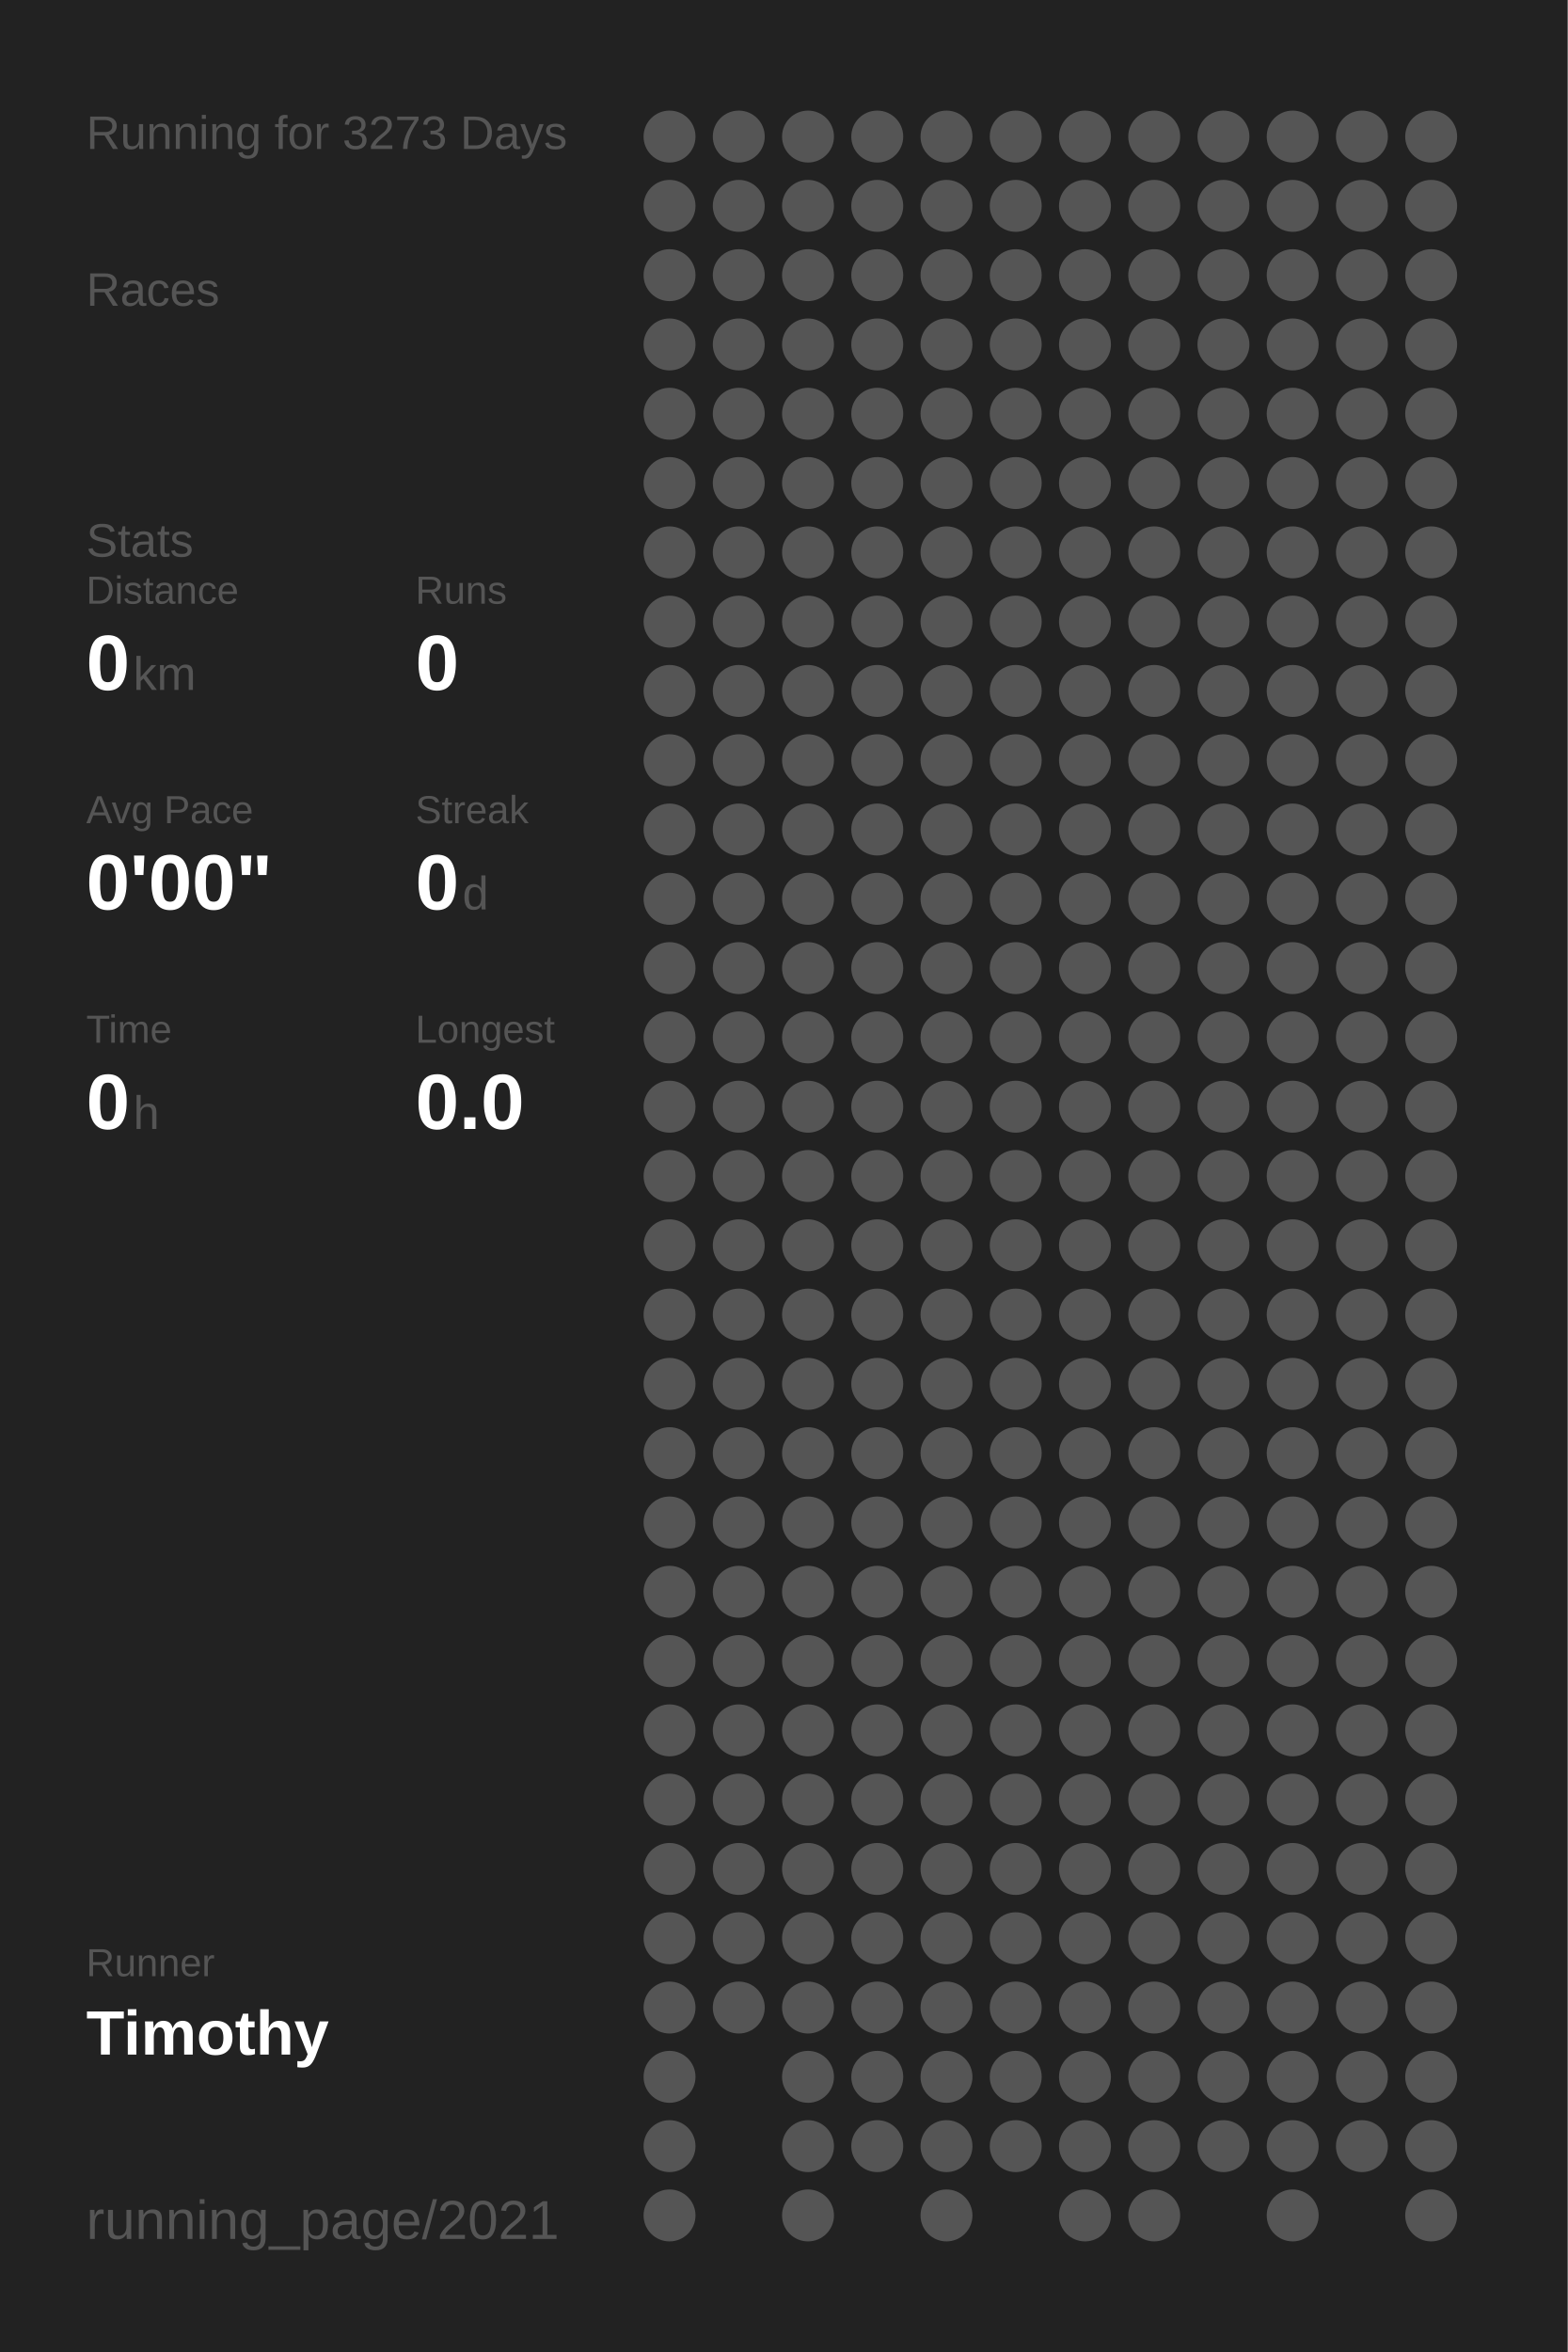
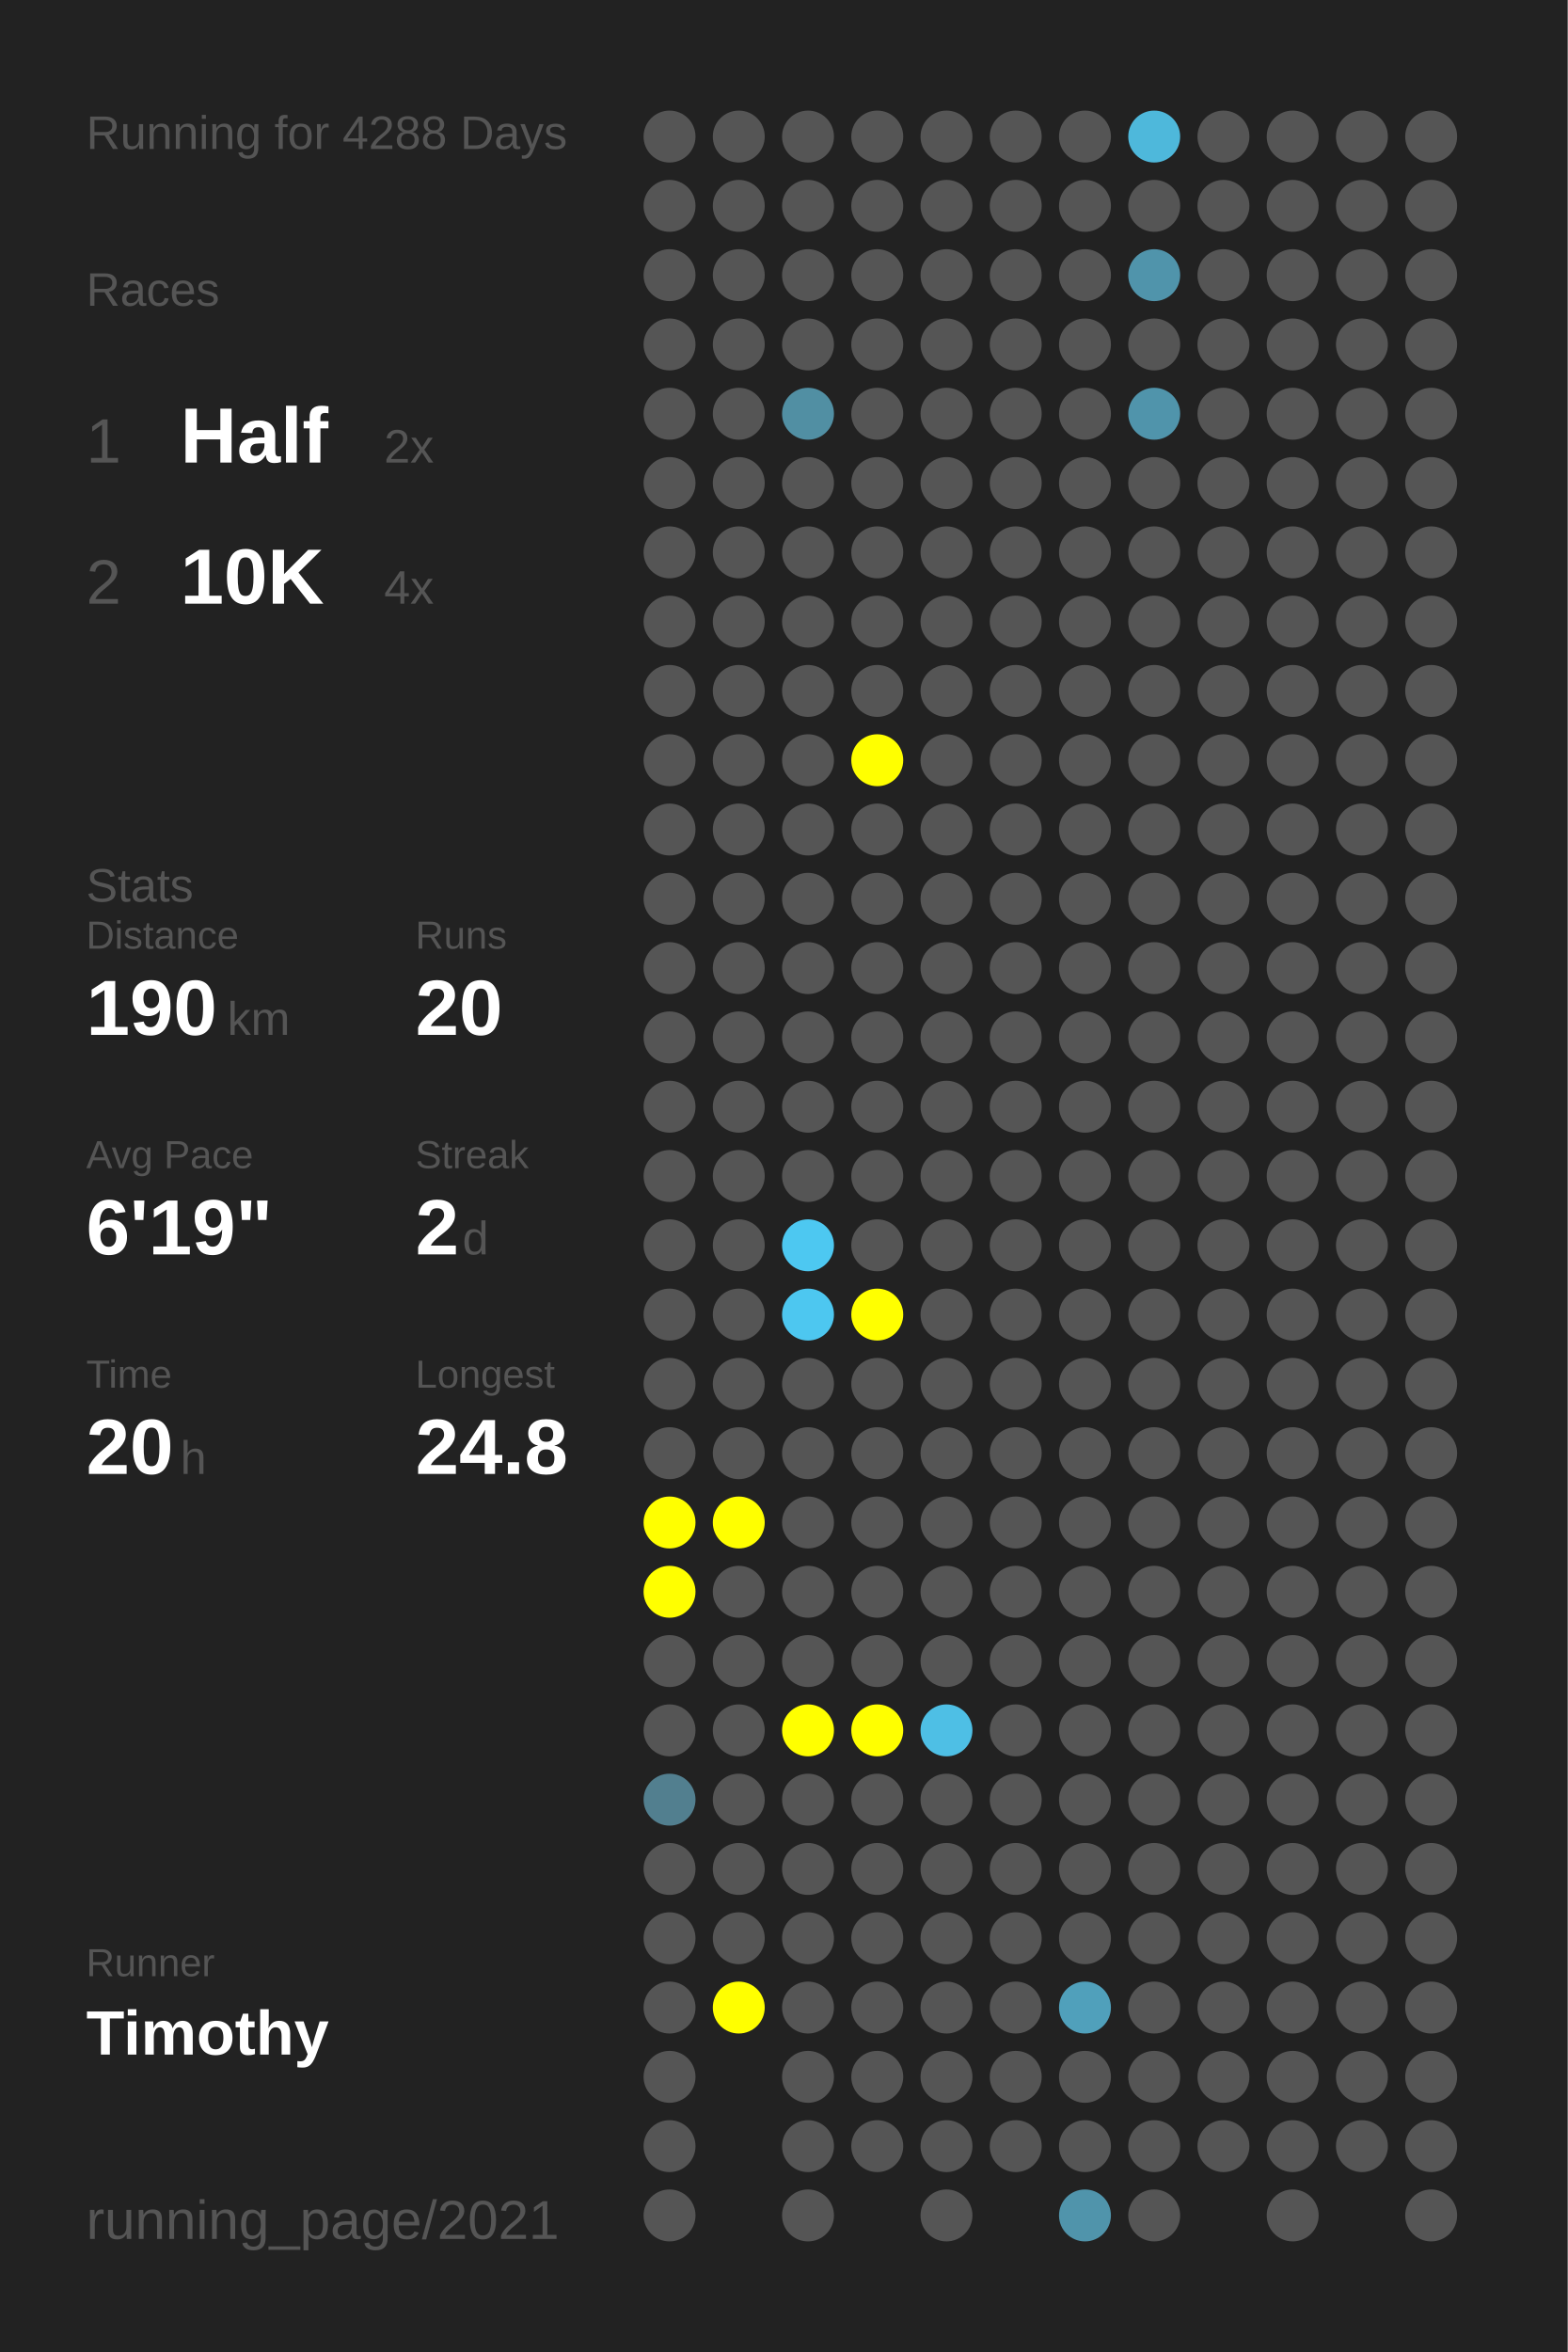
<svg xmlns="http://www.w3.org/2000/svg" baseProfile="full" height="300mm" version="1.1" viewBox="0,0,200,300" width="200mm">
  <defs />
  <rect fill="#222222" height="300" width="200" x="0" y="0" />
-   <text fill="#555555" style="font-size:6px; font-family:Arial;" x="11" y="19">Running for 3273 Days</text>
+   <text fill="#555555" style="font-size:6px; font-family:Arial;" x="11" y="19">Running for 4288 Days</text>
  <text fill="#555555" style="font-size:6px; font-family:Arial;" x="11" y="39">Races</text>
-   <text fill="#555555" style="font-size:6px; font-family:Arial;" x="11" y="71">Stats</text>
-   <text fill="#555555" style="font-size:5px; font-family:Arial;" x="11" y="77">Distance</text>
-   <text fill="#FFFFFF" style="font-size:10px; font-family:Arial; font-weight:bold;" x="11" y="88">0</text>
-   <text fill="#555555" style="font-size:6px; font-family:Arial;" x="17" y="88">km</text>
-   <text fill="#555555" style="font-size:5px; font-family:Arial;" x="53" y="77">Runs</text>
-   <text fill="#FFFFFF" style="font-size:10px; font-family:Arial; font-weight:bold;" x="53" y="88">0</text>
-   <text fill="#555555" style="font-size:5px; font-family:Arial;" x="11" y="105">Avg Pace</text>
-   <text fill="#FFFFFF" style="font-size:10px; font-family:Arial; font-weight:bold;" x="11" y="116">0'00"</text>
-   <text fill="#555555" style="font-size:5px; font-family:Arial;" x="53" y="105">Streak</text>
-   <text fill="#FFFFFF" style="font-size:10px; font-family:Arial; font-weight:bold;" x="53" y="116">0</text>
-   <text fill="#555555" style="font-size:6px; font-family:Arial;" x="59" y="116">d</text>
-   <text fill="#555555" style="font-size:5px; font-family:Arial;" x="11" y="133">Time</text>
-   <text fill="#FFFFFF" style="font-size:10px; font-family:Arial; font-weight:bold;" x="11" y="144">0</text>
-   <text fill="#555555" style="font-size:6px; font-family:Arial;" x="17" y="144">h</text>
-   <text fill="#555555" style="font-size:5px; font-family:Arial;" x="53" y="133">Longest</text>
-   <text fill="#FFFFFF" style="font-size:10px; font-family:Arial; font-weight:bold;" x="53" y="144">0.0</text>
+   <text fill="#555555" style="font-size:8px; font-family:Arial;" x="11" y="59">1</text>
+   <text fill="#FFFFFF" style="font-size:10px; font-family:Arial; font-weight:bold;" x="23" y="59">Half</text>
+   <text fill="#555555" style="font-size:6px; font-family:Arial;" x="49" y="59">2x</text>
+   <text fill="#555555" style="font-size:8px; font-family:Arial;" x="11" y="77">2</text>
+   <text fill="#FFFFFF" style="font-size:10px; font-family:Arial; font-weight:bold;" x="23" y="77">10K</text>
+   <text fill="#555555" style="font-size:6px; font-family:Arial;" x="49" y="77">4x</text>
+   <text fill="#555555" style="font-size:6px; font-family:Arial;" x="11" y="115">Stats</text>
+   <text fill="#555555" style="font-size:5px; font-family:Arial;" x="11" y="121">Distance</text>
+   <text fill="#FFFFFF" style="font-size:10px; font-family:Arial; font-weight:bold;" x="11" y="132">190</text>
+   <text fill="#555555" style="font-size:6px; font-family:Arial;" x="29" y="132">km</text>
+   <text fill="#555555" style="font-size:5px; font-family:Arial;" x="53" y="121">Runs</text>
+   <text fill="#FFFFFF" style="font-size:10px; font-family:Arial; font-weight:bold;" x="53" y="132">20</text>
+   <text fill="#555555" style="font-size:5px; font-family:Arial;" x="11" y="149">Avg Pace</text>
+   <text fill="#FFFFFF" style="font-size:10px; font-family:Arial; font-weight:bold;" x="11" y="160">6'19"</text>
+   <text fill="#555555" style="font-size:5px; font-family:Arial;" x="53" y="149">Streak</text>
+   <text fill="#FFFFFF" style="font-size:10px; font-family:Arial; font-weight:bold;" x="53" y="160">2</text>
+   <text fill="#555555" style="font-size:6px; font-family:Arial;" x="59" y="160">d</text>
+   <text fill="#555555" style="font-size:5px; font-family:Arial;" x="11" y="177">Time</text>
+   <text fill="#FFFFFF" style="font-size:10px; font-family:Arial; font-weight:bold;" x="11" y="188">20</text>
+   <text fill="#555555" style="font-size:6px; font-family:Arial;" x="23" y="188">h</text>
+   <text fill="#555555" style="font-size:5px; font-family:Arial;" x="53" y="177">Longest</text>
+   <text fill="#FFFFFF" style="font-size:10px; font-family:Arial; font-weight:bold;" x="53" y="188">24.8</text>
  <text fill="#555555" style="font-size:5px; font-family:Arial;" x="11" y="252.065">Runner</text>
  <text fill="#FFFFFF" style="font-size:8px; font-family:Arial; font-weight:bold;" x="11" y="262.065">Timothy</text>
  <text fill="#555555" style="font-size:7px; font-family:Arial;" x="11" y="285.581">running_page/2021</text>
  <circle cx="85.417" cy="17.419" fill="#555555" r="3.312" />
  <circle cx="85.417" cy="26.258" fill="#555555" r="3.312" />
  <circle cx="85.417" cy="35.097" fill="#555555" r="3.312" />
  <circle cx="85.417" cy="43.935" fill="#555555" r="3.312" />
  <circle cx="85.417" cy="52.774" fill="#555555" r="3.312" />
  <circle cx="85.417" cy="61.613" fill="#555555" r="3.312" />
  <circle cx="85.417" cy="70.452" fill="#555555" r="3.312" />
  <circle cx="85.417" cy="79.29" fill="#555555" r="3.312" />
  <circle cx="85.417" cy="88.129" fill="#555555" r="3.312" />
  <circle cx="85.417" cy="96.968" fill="#555555" r="3.312" />
  <circle cx="85.417" cy="105.806" fill="#555555" r="3.312" />
  <circle cx="85.417" cy="114.645" fill="#555555" r="3.312" />
  <circle cx="85.417" cy="123.484" fill="#555555" r="3.312" />
  <circle cx="85.417" cy="132.323" fill="#555555" r="3.312" />
  <circle cx="85.417" cy="141.161" fill="#555555" r="3.312" />
  <circle cx="85.417" cy="150" fill="#555555" r="3.312" />
  <circle cx="85.417" cy="158.839" fill="#555555" r="3.312" />
  <circle cx="85.417" cy="167.677" fill="#555555" r="3.312" />
  <circle cx="85.417" cy="176.516" fill="#555555" r="3.312" />
  <circle cx="85.417" cy="185.355" fill="#555555" r="3.312" />
-   <circle cx="85.417" cy="194.194" fill="#555555" r="3.312" />
-   <circle cx="85.417" cy="203.032" fill="#555555" r="3.312" />
+   <circle cx="85.417" cy="194.194" fill="#FFFF00" r="3.312" />
+   <circle cx="85.417" cy="203.032" fill="#FFFF00" r="3.312" />
  <circle cx="85.417" cy="211.871" fill="#555555" r="3.312" />
  <circle cx="85.417" cy="220.71" fill="#555555" r="3.312" />
-   <circle cx="85.417" cy="229.548" fill="#555555" r="3.312" />
+   <circle cx="85.417" cy="229.548" fill="#527f8f" r="3.312" />
  <circle cx="85.417" cy="238.387" fill="#555555" r="3.312" />
  <circle cx="85.417" cy="247.226" fill="#555555" r="3.312" />
  <circle cx="85.417" cy="256.065" fill="#555555" r="3.312" />
  <circle cx="85.417" cy="264.903" fill="#555555" r="3.312" />
  <circle cx="85.417" cy="273.742" fill="#555555" r="3.312" />
  <circle cx="85.417" cy="282.581" fill="#555555" r="3.312" />
  <circle cx="94.25" cy="17.419" fill="#555555" r="3.312" />
  <circle cx="94.25" cy="26.258" fill="#555555" r="3.312" />
  <circle cx="94.25" cy="35.097" fill="#555555" r="3.312" />
  <circle cx="94.25" cy="43.935" fill="#555555" r="3.312" />
  <circle cx="94.25" cy="52.774" fill="#555555" r="3.312" />
  <circle cx="94.25" cy="61.613" fill="#555555" r="3.312" />
  <circle cx="94.25" cy="70.452" fill="#555555" r="3.312" />
  <circle cx="94.25" cy="79.29" fill="#555555" r="3.312" />
  <circle cx="94.25" cy="88.129" fill="#555555" r="3.312" />
  <circle cx="94.25" cy="96.968" fill="#555555" r="3.312" />
  <circle cx="94.25" cy="105.806" fill="#555555" r="3.312" />
  <circle cx="94.25" cy="114.645" fill="#555555" r="3.312" />
  <circle cx="94.25" cy="123.484" fill="#555555" r="3.312" />
  <circle cx="94.25" cy="132.323" fill="#555555" r="3.312" />
  <circle cx="94.25" cy="141.161" fill="#555555" r="3.312" />
  <circle cx="94.25" cy="150" fill="#555555" r="3.312" />
  <circle cx="94.25" cy="158.839" fill="#555555" r="3.312" />
  <circle cx="94.25" cy="167.677" fill="#555555" r="3.312" />
  <circle cx="94.25" cy="176.516" fill="#555555" r="3.312" />
  <circle cx="94.25" cy="185.355" fill="#555555" r="3.312" />
-   <circle cx="94.25" cy="194.194" fill="#555555" r="3.312" />
+   <circle cx="94.25" cy="194.194" fill="#FFFF00" r="3.312" />
  <circle cx="94.25" cy="203.032" fill="#555555" r="3.312" />
  <circle cx="94.25" cy="211.871" fill="#555555" r="3.312" />
  <circle cx="94.25" cy="220.71" fill="#555555" r="3.312" />
  <circle cx="94.25" cy="229.548" fill="#555555" r="3.312" />
  <circle cx="94.25" cy="238.387" fill="#555555" r="3.312" />
  <circle cx="94.25" cy="247.226" fill="#555555" r="3.312" />
-   <circle cx="94.25" cy="256.065" fill="#555555" r="3.312" />
+   <circle cx="94.25" cy="256.065" fill="#FFFF00" r="3.312" />
  <circle cx="103.083" cy="17.419" fill="#555555" r="3.312" />
  <circle cx="103.083" cy="26.258" fill="#555555" r="3.312" />
  <circle cx="103.083" cy="35.097" fill="#555555" r="3.312" />
  <circle cx="103.083" cy="43.935" fill="#555555" r="3.312" />
-   <circle cx="103.083" cy="52.774" fill="#555555" r="3.312" />
+   <circle cx="103.083" cy="52.774" fill="#518fa3" r="3.312" />
  <circle cx="103.083" cy="61.613" fill="#555555" r="3.312" />
  <circle cx="103.083" cy="70.452" fill="#555555" r="3.312" />
  <circle cx="103.083" cy="79.29" fill="#555555" r="3.312" />
  <circle cx="103.083" cy="88.129" fill="#555555" r="3.312" />
  <circle cx="103.083" cy="96.968" fill="#555555" r="3.312" />
  <circle cx="103.083" cy="105.806" fill="#555555" r="3.312" />
  <circle cx="103.083" cy="114.645" fill="#555555" r="3.312" />
  <circle cx="103.083" cy="123.484" fill="#555555" r="3.312" />
  <circle cx="103.083" cy="132.323" fill="#555555" r="3.312" />
  <circle cx="103.083" cy="141.161" fill="#555555" r="3.312" />
  <circle cx="103.083" cy="150" fill="#555555" r="3.312" />
-   <circle cx="103.083" cy="158.839" fill="#555555" r="3.312" />
-   <circle cx="103.083" cy="167.677" fill="#555555" r="3.312" />
+   <circle cx="103.083" cy="158.839" fill="#4dc8f1" r="3.312" />
+   <circle cx="103.083" cy="167.677" fill="#4dc7f0" r="3.312" />
  <circle cx="103.083" cy="176.516" fill="#555555" r="3.312" />
  <circle cx="103.083" cy="185.355" fill="#555555" r="3.312" />
  <circle cx="103.083" cy="194.194" fill="#555555" r="3.312" />
  <circle cx="103.083" cy="203.032" fill="#555555" r="3.312" />
  <circle cx="103.083" cy="211.871" fill="#555555" r="3.312" />
-   <circle cx="103.083" cy="220.71" fill="#555555" r="3.312" />
+   <circle cx="103.083" cy="220.71" fill="#FFFF00" r="3.312" />
  <circle cx="103.083" cy="229.548" fill="#555555" r="3.312" />
  <circle cx="103.083" cy="238.387" fill="#555555" r="3.312" />
  <circle cx="103.083" cy="247.226" fill="#555555" r="3.312" />
  <circle cx="103.083" cy="256.065" fill="#555555" r="3.312" />
  <circle cx="103.083" cy="264.903" fill="#555555" r="3.312" />
  <circle cx="103.083" cy="273.742" fill="#555555" r="3.312" />
  <circle cx="103.083" cy="282.581" fill="#555555" r="3.312" />
  <circle cx="111.917" cy="17.419" fill="#555555" r="3.312" />
  <circle cx="111.917" cy="26.258" fill="#555555" r="3.312" />
  <circle cx="111.917" cy="35.097" fill="#555555" r="3.312" />
  <circle cx="111.917" cy="43.935" fill="#555555" r="3.312" />
  <circle cx="111.917" cy="52.774" fill="#555555" r="3.312" />
  <circle cx="111.917" cy="61.613" fill="#555555" r="3.312" />
  <circle cx="111.917" cy="70.452" fill="#555555" r="3.312" />
  <circle cx="111.917" cy="79.29" fill="#555555" r="3.312" />
  <circle cx="111.917" cy="88.129" fill="#555555" r="3.312" />
-   <circle cx="111.917" cy="96.968" fill="#555555" r="3.312" />
+   <circle cx="111.917" cy="96.968" fill="#FFFF00" r="3.312" />
  <circle cx="111.917" cy="105.806" fill="#555555" r="3.312" />
  <circle cx="111.917" cy="114.645" fill="#555555" r="3.312" />
  <circle cx="111.917" cy="123.484" fill="#555555" r="3.312" />
  <circle cx="111.917" cy="132.323" fill="#555555" r="3.312" />
  <circle cx="111.917" cy="141.161" fill="#555555" r="3.312" />
  <circle cx="111.917" cy="150" fill="#555555" r="3.312" />
  <circle cx="111.917" cy="158.839" fill="#555555" r="3.312" />
-   <circle cx="111.917" cy="167.677" fill="#555555" r="3.312" />
+   <circle cx="111.917" cy="167.677" fill="#FFFF00" r="3.312" />
  <circle cx="111.917" cy="176.516" fill="#555555" r="3.312" />
  <circle cx="111.917" cy="185.355" fill="#555555" r="3.312" />
  <circle cx="111.917" cy="194.194" fill="#555555" r="3.312" />
  <circle cx="111.917" cy="203.032" fill="#555555" r="3.312" />
  <circle cx="111.917" cy="211.871" fill="#555555" r="3.312" />
-   <circle cx="111.917" cy="220.71" fill="#555555" r="3.312" />
+   <circle cx="111.917" cy="220.71" fill="#FFFF00" r="3.312" />
  <circle cx="111.917" cy="229.548" fill="#555555" r="3.312" />
  <circle cx="111.917" cy="238.387" fill="#555555" r="3.312" />
  <circle cx="111.917" cy="247.226" fill="#555555" r="3.312" />
  <circle cx="111.917" cy="256.065" fill="#555555" r="3.312" />
  <circle cx="111.917" cy="264.903" fill="#555555" r="3.312" />
  <circle cx="111.917" cy="273.742" fill="#555555" r="3.312" />
  <circle cx="120.75" cy="17.419" fill="#555555" r="3.312" />
  <circle cx="120.75" cy="26.258" fill="#555555" r="3.312" />
  <circle cx="120.75" cy="35.097" fill="#555555" r="3.312" />
  <circle cx="120.75" cy="43.935" fill="#555555" r="3.312" />
  <circle cx="120.75" cy="52.774" fill="#555555" r="3.312" />
  <circle cx="120.75" cy="61.613" fill="#555555" r="3.312" />
  <circle cx="120.75" cy="70.452" fill="#555555" r="3.312" />
  <circle cx="120.75" cy="79.29" fill="#555555" r="3.312" />
  <circle cx="120.75" cy="88.129" fill="#555555" r="3.312" />
  <circle cx="120.75" cy="96.968" fill="#555555" r="3.312" />
  <circle cx="120.75" cy="105.806" fill="#555555" r="3.312" />
  <circle cx="120.75" cy="114.645" fill="#555555" r="3.312" />
  <circle cx="120.75" cy="123.484" fill="#555555" r="3.312" />
  <circle cx="120.75" cy="132.323" fill="#555555" r="3.312" />
  <circle cx="120.75" cy="141.161" fill="#555555" r="3.312" />
  <circle cx="120.75" cy="150" fill="#555555" r="3.312" />
  <circle cx="120.75" cy="158.839" fill="#555555" r="3.312" />
  <circle cx="120.75" cy="167.677" fill="#555555" r="3.312" />
  <circle cx="120.75" cy="176.516" fill="#555555" r="3.312" />
  <circle cx="120.75" cy="185.355" fill="#555555" r="3.312" />
  <circle cx="120.75" cy="194.194" fill="#555555" r="3.312" />
  <circle cx="120.75" cy="203.032" fill="#555555" r="3.312" />
  <circle cx="120.75" cy="211.871" fill="#555555" r="3.312" />
-   <circle cx="120.75" cy="220.71" fill="#555555" r="3.312" />
+   <circle cx="120.75" cy="220.71" fill="#4ebfe5" r="3.312" />
  <circle cx="120.75" cy="229.548" fill="#555555" r="3.312" />
  <circle cx="120.75" cy="238.387" fill="#555555" r="3.312" />
  <circle cx="120.75" cy="247.226" fill="#555555" r="3.312" />
  <circle cx="120.75" cy="256.065" fill="#555555" r="3.312" />
  <circle cx="120.75" cy="264.903" fill="#555555" r="3.312" />
  <circle cx="120.75" cy="273.742" fill="#555555" r="3.312" />
  <circle cx="120.75" cy="282.581" fill="#555555" r="3.312" />
  <circle cx="129.583" cy="17.419" fill="#555555" r="3.312" />
  <circle cx="129.583" cy="26.258" fill="#555555" r="3.312" />
  <circle cx="129.583" cy="35.097" fill="#555555" r="3.312" />
  <circle cx="129.583" cy="43.935" fill="#555555" r="3.312" />
  <circle cx="129.583" cy="52.774" fill="#555555" r="3.312" />
  <circle cx="129.583" cy="61.613" fill="#555555" r="3.312" />
  <circle cx="129.583" cy="70.452" fill="#555555" r="3.312" />
  <circle cx="129.583" cy="79.29" fill="#555555" r="3.312" />
  <circle cx="129.583" cy="88.129" fill="#555555" r="3.312" />
  <circle cx="129.583" cy="96.968" fill="#555555" r="3.312" />
  <circle cx="129.583" cy="105.806" fill="#555555" r="3.312" />
  <circle cx="129.583" cy="114.645" fill="#555555" r="3.312" />
  <circle cx="129.583" cy="123.484" fill="#555555" r="3.312" />
  <circle cx="129.583" cy="132.323" fill="#555555" r="3.312" />
  <circle cx="129.583" cy="141.161" fill="#555555" r="3.312" />
  <circle cx="129.583" cy="150" fill="#555555" r="3.312" />
  <circle cx="129.583" cy="158.839" fill="#555555" r="3.312" />
  <circle cx="129.583" cy="167.677" fill="#555555" r="3.312" />
  <circle cx="129.583" cy="176.516" fill="#555555" r="3.312" />
  <circle cx="129.583" cy="185.355" fill="#555555" r="3.312" />
  <circle cx="129.583" cy="194.194" fill="#555555" r="3.312" />
  <circle cx="129.583" cy="203.032" fill="#555555" r="3.312" />
  <circle cx="129.583" cy="211.871" fill="#555555" r="3.312" />
  <circle cx="129.583" cy="220.71" fill="#555555" r="3.312" />
  <circle cx="129.583" cy="229.548" fill="#555555" r="3.312" />
  <circle cx="129.583" cy="238.387" fill="#555555" r="3.312" />
  <circle cx="129.583" cy="247.226" fill="#555555" r="3.312" />
  <circle cx="129.583" cy="256.065" fill="#555555" r="3.312" />
  <circle cx="129.583" cy="264.903" fill="#555555" r="3.312" />
  <circle cx="129.583" cy="273.742" fill="#555555" r="3.312" />
  <circle cx="138.417" cy="17.419" fill="#555555" r="3.312" />
  <circle cx="138.417" cy="26.258" fill="#555555" r="3.312" />
  <circle cx="138.417" cy="35.097" fill="#555555" r="3.312" />
  <circle cx="138.417" cy="43.935" fill="#555555" r="3.312" />
  <circle cx="138.417" cy="52.774" fill="#555555" r="3.312" />
  <circle cx="138.417" cy="61.613" fill="#555555" r="3.312" />
  <circle cx="138.417" cy="70.452" fill="#555555" r="3.312" />
  <circle cx="138.417" cy="79.29" fill="#555555" r="3.312" />
  <circle cx="138.417" cy="88.129" fill="#555555" r="3.312" />
  <circle cx="138.417" cy="96.968" fill="#555555" r="3.312" />
  <circle cx="138.417" cy="105.806" fill="#555555" r="3.312" />
  <circle cx="138.417" cy="114.645" fill="#555555" r="3.312" />
  <circle cx="138.417" cy="123.484" fill="#555555" r="3.312" />
  <circle cx="138.417" cy="132.323" fill="#555555" r="3.312" />
  <circle cx="138.417" cy="141.161" fill="#555555" r="3.312" />
  <circle cx="138.417" cy="150" fill="#555555" r="3.312" />
  <circle cx="138.417" cy="158.839" fill="#555555" r="3.312" />
  <circle cx="138.417" cy="167.677" fill="#555555" r="3.312" />
  <circle cx="138.417" cy="176.516" fill="#555555" r="3.312" />
  <circle cx="138.417" cy="185.355" fill="#555555" r="3.312" />
  <circle cx="138.417" cy="194.194" fill="#555555" r="3.312" />
  <circle cx="138.417" cy="203.032" fill="#555555" r="3.312" />
  <circle cx="138.417" cy="211.871" fill="#555555" r="3.312" />
  <circle cx="138.417" cy="220.71" fill="#555555" r="3.312" />
  <circle cx="138.417" cy="229.548" fill="#555555" r="3.312" />
  <circle cx="138.417" cy="238.387" fill="#555555" r="3.312" />
  <circle cx="138.417" cy="247.226" fill="#555555" r="3.312" />
-   <circle cx="138.417" cy="256.065" fill="#555555" r="3.312" />
+   <circle cx="138.417" cy="256.065" fill="#50a0bb" r="3.312" />
  <circle cx="138.417" cy="264.903" fill="#555555" r="3.312" />
  <circle cx="138.417" cy="273.742" fill="#555555" r="3.312" />
-   <circle cx="138.417" cy="282.581" fill="#555555" r="3.312" />
-   <circle cx="147.25" cy="17.419" fill="#555555" r="3.312" />
+   <circle cx="138.417" cy="282.581" fill="#5094ab" r="3.312" />
+   <circle cx="147.25" cy="17.419" fill="#4eb8db" r="3.312" />
  <circle cx="147.25" cy="26.258" fill="#555555" r="3.312" />
-   <circle cx="147.25" cy="35.097" fill="#555555" r="3.312" />
+   <circle cx="147.25" cy="35.097" fill="#5094ab" r="3.312" />
  <circle cx="147.25" cy="43.935" fill="#555555" r="3.312" />
-   <circle cx="147.25" cy="52.774" fill="#555555" r="3.312" />
+   <circle cx="147.25" cy="52.774" fill="#5094ab" r="3.312" />
  <circle cx="147.25" cy="61.613" fill="#555555" r="3.312" />
  <circle cx="147.25" cy="70.452" fill="#555555" r="3.312" />
  <circle cx="147.25" cy="79.29" fill="#555555" r="3.312" />
  <circle cx="147.25" cy="88.129" fill="#555555" r="3.312" />
  <circle cx="147.25" cy="96.968" fill="#555555" r="3.312" />
  <circle cx="147.25" cy="105.806" fill="#555555" r="3.312" />
  <circle cx="147.25" cy="114.645" fill="#555555" r="3.312" />
  <circle cx="147.25" cy="123.484" fill="#555555" r="3.312" />
  <circle cx="147.25" cy="132.323" fill="#555555" r="3.312" />
  <circle cx="147.25" cy="141.161" fill="#555555" r="3.312" />
  <circle cx="147.25" cy="150" fill="#555555" r="3.312" />
  <circle cx="147.25" cy="158.839" fill="#555555" r="3.312" />
  <circle cx="147.25" cy="167.677" fill="#555555" r="3.312" />
  <circle cx="147.25" cy="176.516" fill="#555555" r="3.312" />
  <circle cx="147.25" cy="185.355" fill="#555555" r="3.312" />
  <circle cx="147.25" cy="194.194" fill="#555555" r="3.312" />
  <circle cx="147.25" cy="203.032" fill="#555555" r="3.312" />
  <circle cx="147.25" cy="211.871" fill="#555555" r="3.312" />
  <circle cx="147.25" cy="220.71" fill="#555555" r="3.312" />
  <circle cx="147.25" cy="229.548" fill="#555555" r="3.312" />
  <circle cx="147.25" cy="238.387" fill="#555555" r="3.312" />
  <circle cx="147.25" cy="247.226" fill="#555555" r="3.312" />
  <circle cx="147.25" cy="256.065" fill="#555555" r="3.312" />
  <circle cx="147.25" cy="264.903" fill="#555555" r="3.312" />
  <circle cx="147.25" cy="273.742" fill="#555555" r="3.312" />
  <circle cx="147.25" cy="282.581" fill="#555555" r="3.312" />
  <circle cx="156.083" cy="17.419" fill="#555555" r="3.312" />
  <circle cx="156.083" cy="26.258" fill="#555555" r="3.312" />
  <circle cx="156.083" cy="35.097" fill="#555555" r="3.312" />
  <circle cx="156.083" cy="43.935" fill="#555555" r="3.312" />
  <circle cx="156.083" cy="52.774" fill="#555555" r="3.312" />
  <circle cx="156.083" cy="61.613" fill="#555555" r="3.312" />
  <circle cx="156.083" cy="70.452" fill="#555555" r="3.312" />
  <circle cx="156.083" cy="79.29" fill="#555555" r="3.312" />
  <circle cx="156.083" cy="88.129" fill="#555555" r="3.312" />
  <circle cx="156.083" cy="96.968" fill="#555555" r="3.312" />
  <circle cx="156.083" cy="105.806" fill="#555555" r="3.312" />
  <circle cx="156.083" cy="114.645" fill="#555555" r="3.312" />
  <circle cx="156.083" cy="123.484" fill="#555555" r="3.312" />
  <circle cx="156.083" cy="132.323" fill="#555555" r="3.312" />
  <circle cx="156.083" cy="141.161" fill="#555555" r="3.312" />
  <circle cx="156.083" cy="150" fill="#555555" r="3.312" />
  <circle cx="156.083" cy="158.839" fill="#555555" r="3.312" />
  <circle cx="156.083" cy="167.677" fill="#555555" r="3.312" />
  <circle cx="156.083" cy="176.516" fill="#555555" r="3.312" />
  <circle cx="156.083" cy="185.355" fill="#555555" r="3.312" />
  <circle cx="156.083" cy="194.194" fill="#555555" r="3.312" />
  <circle cx="156.083" cy="203.032" fill="#555555" r="3.312" />
  <circle cx="156.083" cy="211.871" fill="#555555" r="3.312" />
  <circle cx="156.083" cy="220.71" fill="#555555" r="3.312" />
  <circle cx="156.083" cy="229.548" fill="#555555" r="3.312" />
  <circle cx="156.083" cy="238.387" fill="#555555" r="3.312" />
  <circle cx="156.083" cy="247.226" fill="#555555" r="3.312" />
  <circle cx="156.083" cy="256.065" fill="#555555" r="3.312" />
  <circle cx="156.083" cy="264.903" fill="#555555" r="3.312" />
  <circle cx="156.083" cy="273.742" fill="#555555" r="3.312" />
  <circle cx="164.917" cy="17.419" fill="#555555" r="3.312" />
  <circle cx="164.917" cy="26.258" fill="#555555" r="3.312" />
  <circle cx="164.917" cy="35.097" fill="#555555" r="3.312" />
  <circle cx="164.917" cy="43.935" fill="#555555" r="3.312" />
  <circle cx="164.917" cy="52.774" fill="#555555" r="3.312" />
  <circle cx="164.917" cy="61.613" fill="#555555" r="3.312" />
  <circle cx="164.917" cy="70.452" fill="#555555" r="3.312" />
  <circle cx="164.917" cy="79.29" fill="#555555" r="3.312" />
  <circle cx="164.917" cy="88.129" fill="#555555" r="3.312" />
  <circle cx="164.917" cy="96.968" fill="#555555" r="3.312" />
  <circle cx="164.917" cy="105.806" fill="#555555" r="3.312" />
  <circle cx="164.917" cy="114.645" fill="#555555" r="3.312" />
  <circle cx="164.917" cy="123.484" fill="#555555" r="3.312" />
  <circle cx="164.917" cy="132.323" fill="#555555" r="3.312" />
  <circle cx="164.917" cy="141.161" fill="#555555" r="3.312" />
  <circle cx="164.917" cy="150" fill="#555555" r="3.312" />
  <circle cx="164.917" cy="158.839" fill="#555555" r="3.312" />
  <circle cx="164.917" cy="167.677" fill="#555555" r="3.312" />
  <circle cx="164.917" cy="176.516" fill="#555555" r="3.312" />
  <circle cx="164.917" cy="185.355" fill="#555555" r="3.312" />
  <circle cx="164.917" cy="194.194" fill="#555555" r="3.312" />
  <circle cx="164.917" cy="203.032" fill="#555555" r="3.312" />
  <circle cx="164.917" cy="211.871" fill="#555555" r="3.312" />
  <circle cx="164.917" cy="220.71" fill="#555555" r="3.312" />
  <circle cx="164.917" cy="229.548" fill="#555555" r="3.312" />
  <circle cx="164.917" cy="238.387" fill="#555555" r="3.312" />
  <circle cx="164.917" cy="247.226" fill="#555555" r="3.312" />
  <circle cx="164.917" cy="256.065" fill="#555555" r="3.312" />
  <circle cx="164.917" cy="264.903" fill="#555555" r="3.312" />
  <circle cx="164.917" cy="273.742" fill="#555555" r="3.312" />
  <circle cx="164.917" cy="282.581" fill="#555555" r="3.312" />
  <circle cx="173.75" cy="17.419" fill="#555555" r="3.312" />
  <circle cx="173.75" cy="26.258" fill="#555555" r="3.312" />
  <circle cx="173.75" cy="35.097" fill="#555555" r="3.312" />
  <circle cx="173.75" cy="43.935" fill="#555555" r="3.312" />
  <circle cx="173.75" cy="52.774" fill="#555555" r="3.312" />
  <circle cx="173.75" cy="61.613" fill="#555555" r="3.312" />
  <circle cx="173.75" cy="70.452" fill="#555555" r="3.312" />
  <circle cx="173.75" cy="79.29" fill="#555555" r="3.312" />
  <circle cx="173.75" cy="88.129" fill="#555555" r="3.312" />
  <circle cx="173.75" cy="96.968" fill="#555555" r="3.312" />
  <circle cx="173.75" cy="105.806" fill="#555555" r="3.312" />
  <circle cx="173.75" cy="114.645" fill="#555555" r="3.312" />
  <circle cx="173.75" cy="123.484" fill="#555555" r="3.312" />
  <circle cx="173.75" cy="132.323" fill="#555555" r="3.312" />
  <circle cx="173.75" cy="141.161" fill="#555555" r="3.312" />
  <circle cx="173.75" cy="150" fill="#555555" r="3.312" />
  <circle cx="173.75" cy="158.839" fill="#555555" r="3.312" />
  <circle cx="173.75" cy="167.677" fill="#555555" r="3.312" />
  <circle cx="173.75" cy="176.516" fill="#555555" r="3.312" />
  <circle cx="173.75" cy="185.355" fill="#555555" r="3.312" />
  <circle cx="173.75" cy="194.194" fill="#555555" r="3.312" />
  <circle cx="173.75" cy="203.032" fill="#555555" r="3.312" />
  <circle cx="173.75" cy="211.871" fill="#555555" r="3.312" />
  <circle cx="173.75" cy="220.71" fill="#555555" r="3.312" />
  <circle cx="173.75" cy="229.548" fill="#555555" r="3.312" />
  <circle cx="173.75" cy="238.387" fill="#555555" r="3.312" />
  <circle cx="173.75" cy="247.226" fill="#555555" r="3.312" />
  <circle cx="173.75" cy="256.065" fill="#555555" r="3.312" />
  <circle cx="173.75" cy="264.903" fill="#555555" r="3.312" />
  <circle cx="173.75" cy="273.742" fill="#555555" r="3.312" />
  <circle cx="182.583" cy="17.419" fill="#555555" r="3.312" />
  <circle cx="182.583" cy="26.258" fill="#555555" r="3.312" />
  <circle cx="182.583" cy="35.097" fill="#555555" r="3.312" />
  <circle cx="182.583" cy="43.935" fill="#555555" r="3.312" />
  <circle cx="182.583" cy="52.774" fill="#555555" r="3.312" />
  <circle cx="182.583" cy="61.613" fill="#555555" r="3.312" />
  <circle cx="182.583" cy="70.452" fill="#555555" r="3.312" />
  <circle cx="182.583" cy="79.29" fill="#555555" r="3.312" />
  <circle cx="182.583" cy="88.129" fill="#555555" r="3.312" />
  <circle cx="182.583" cy="96.968" fill="#555555" r="3.312" />
  <circle cx="182.583" cy="105.806" fill="#555555" r="3.312" />
  <circle cx="182.583" cy="114.645" fill="#555555" r="3.312" />
  <circle cx="182.583" cy="123.484" fill="#555555" r="3.312" />
  <circle cx="182.583" cy="132.323" fill="#555555" r="3.312" />
  <circle cx="182.583" cy="141.161" fill="#555555" r="3.312" />
  <circle cx="182.583" cy="150" fill="#555555" r="3.312" />
  <circle cx="182.583" cy="158.839" fill="#555555" r="3.312" />
  <circle cx="182.583" cy="167.677" fill="#555555" r="3.312" />
  <circle cx="182.583" cy="176.516" fill="#555555" r="3.312" />
  <circle cx="182.583" cy="185.355" fill="#555555" r="3.312" />
  <circle cx="182.583" cy="194.194" fill="#555555" r="3.312" />
  <circle cx="182.583" cy="203.032" fill="#555555" r="3.312" />
  <circle cx="182.583" cy="211.871" fill="#555555" r="3.312" />
  <circle cx="182.583" cy="220.71" fill="#555555" r="3.312" />
  <circle cx="182.583" cy="229.548" fill="#555555" r="3.312" />
  <circle cx="182.583" cy="238.387" fill="#555555" r="3.312" />
  <circle cx="182.583" cy="247.226" fill="#555555" r="3.312" />
  <circle cx="182.583" cy="256.065" fill="#555555" r="3.312" />
  <circle cx="182.583" cy="264.903" fill="#555555" r="3.312" />
  <circle cx="182.583" cy="273.742" fill="#555555" r="3.312" />
  <circle cx="182.583" cy="282.581" fill="#555555" r="3.312" />
</svg>
